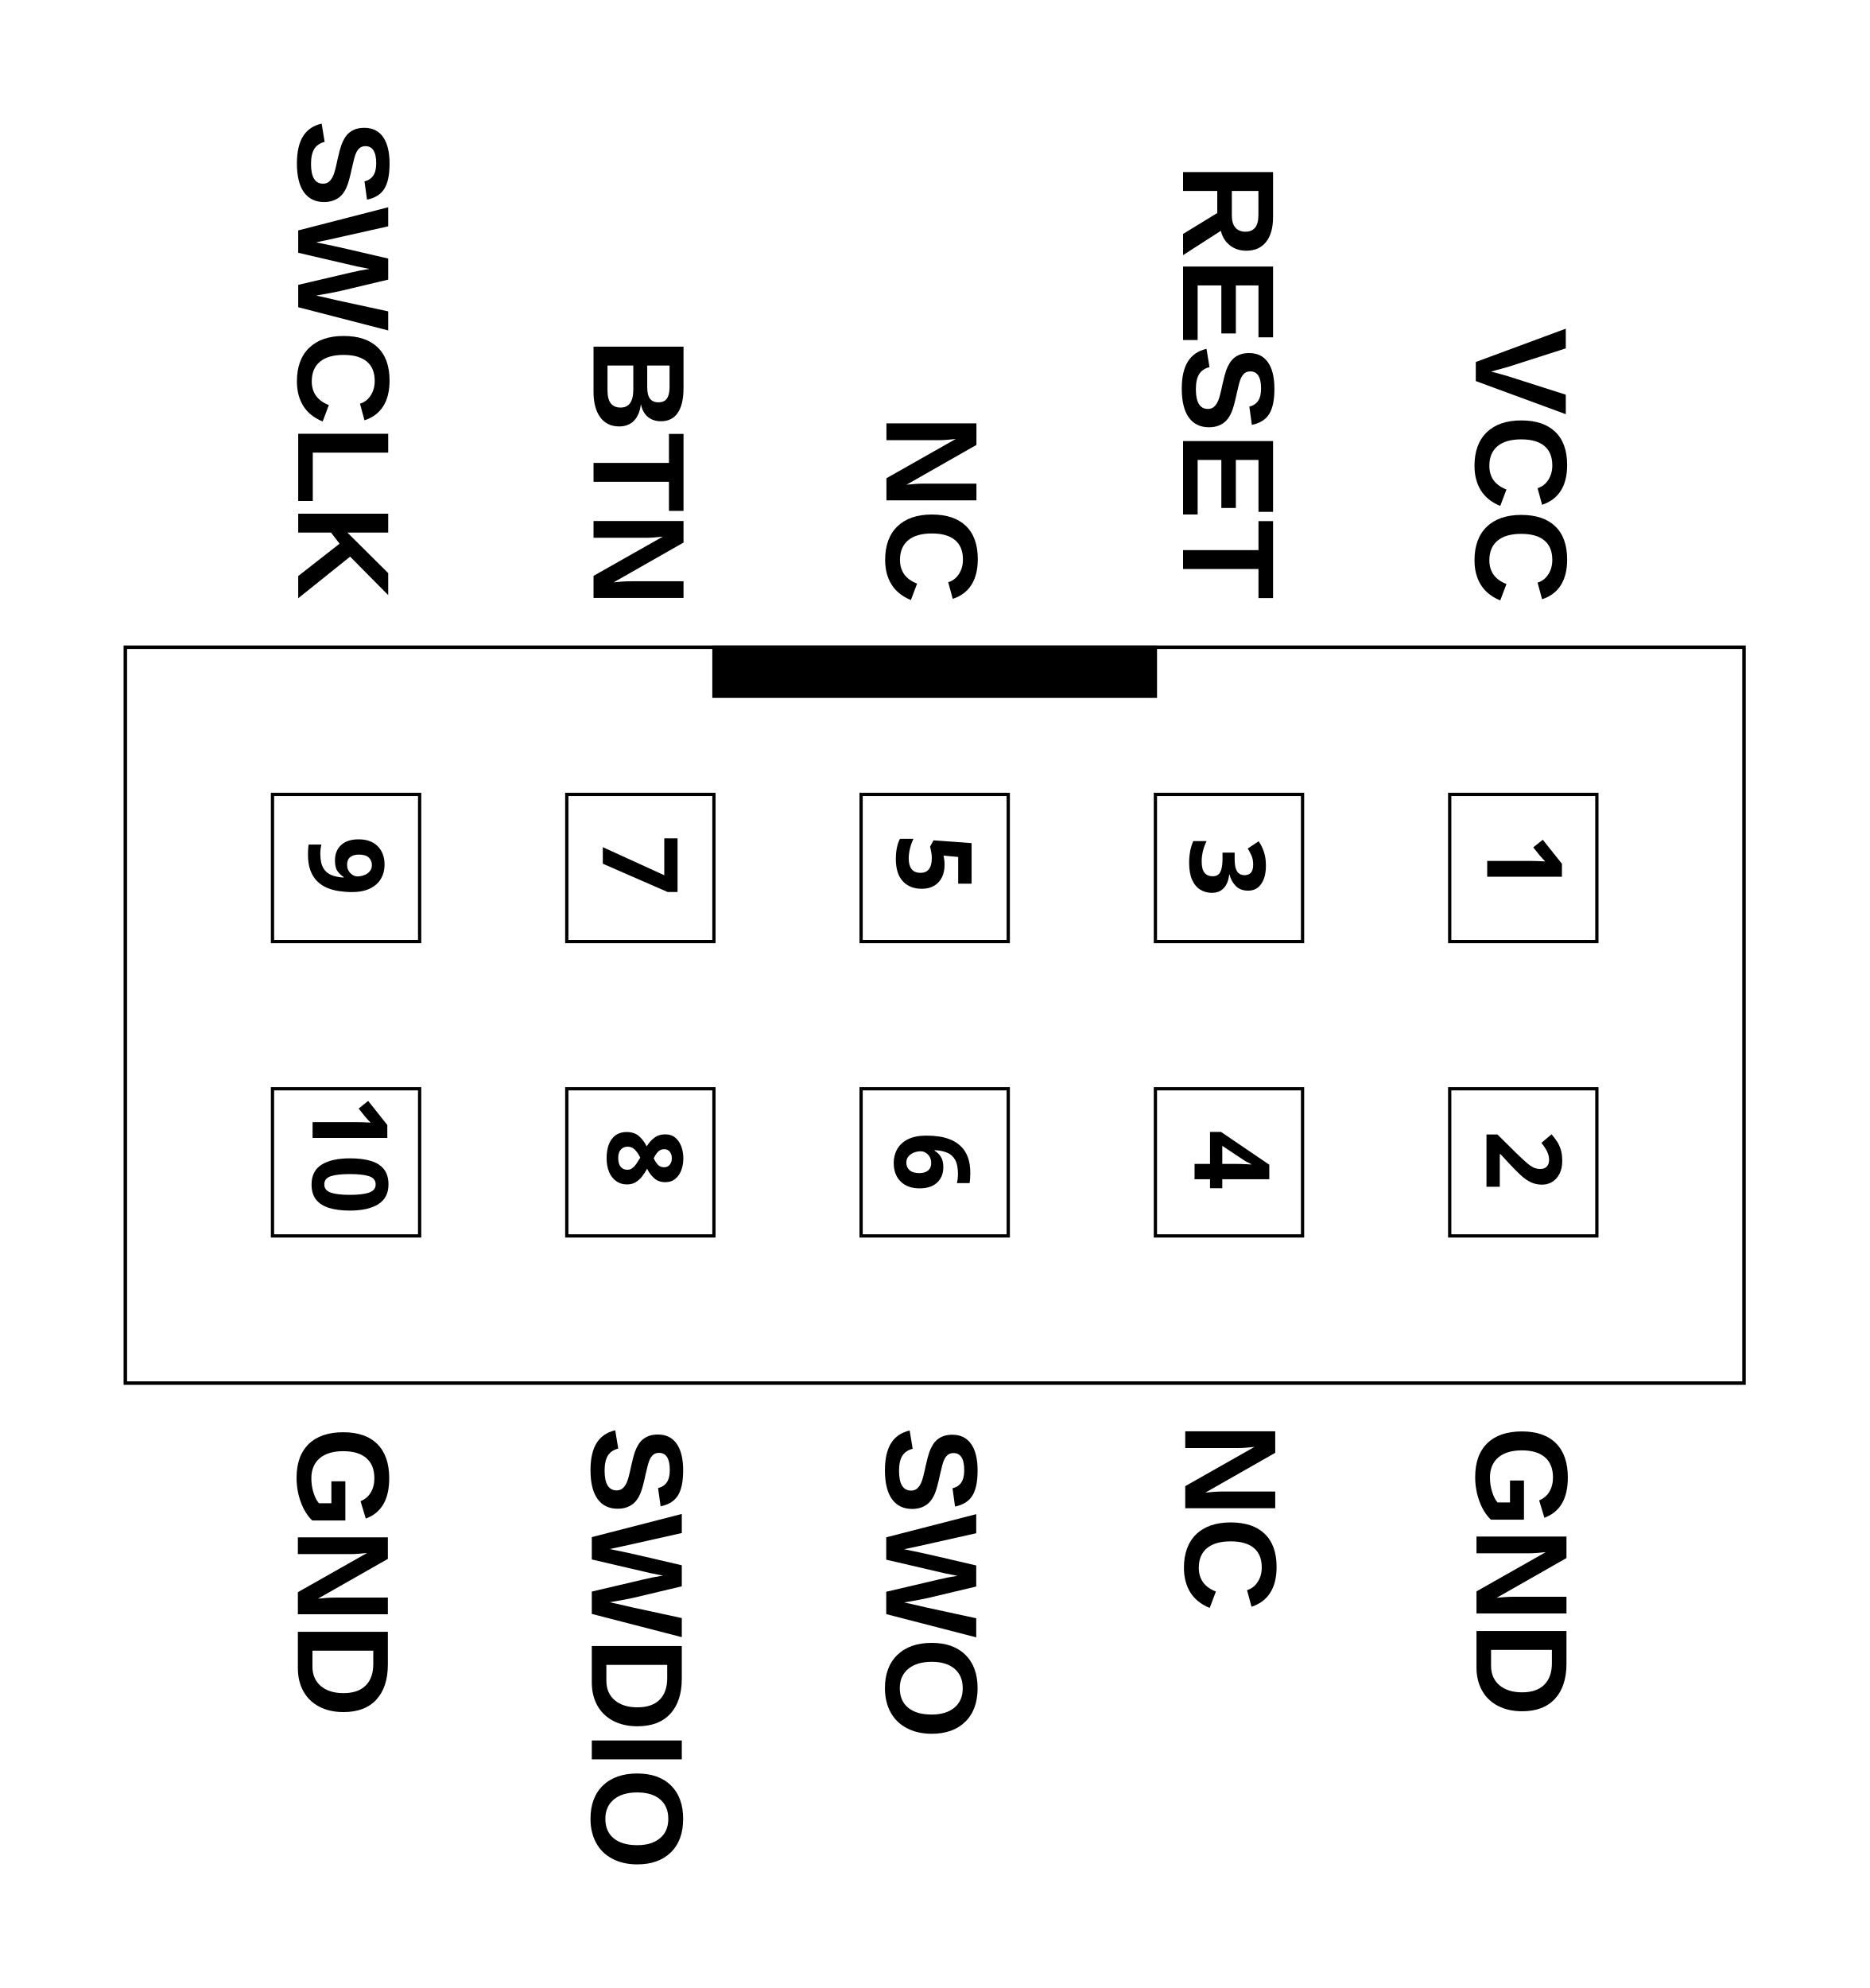
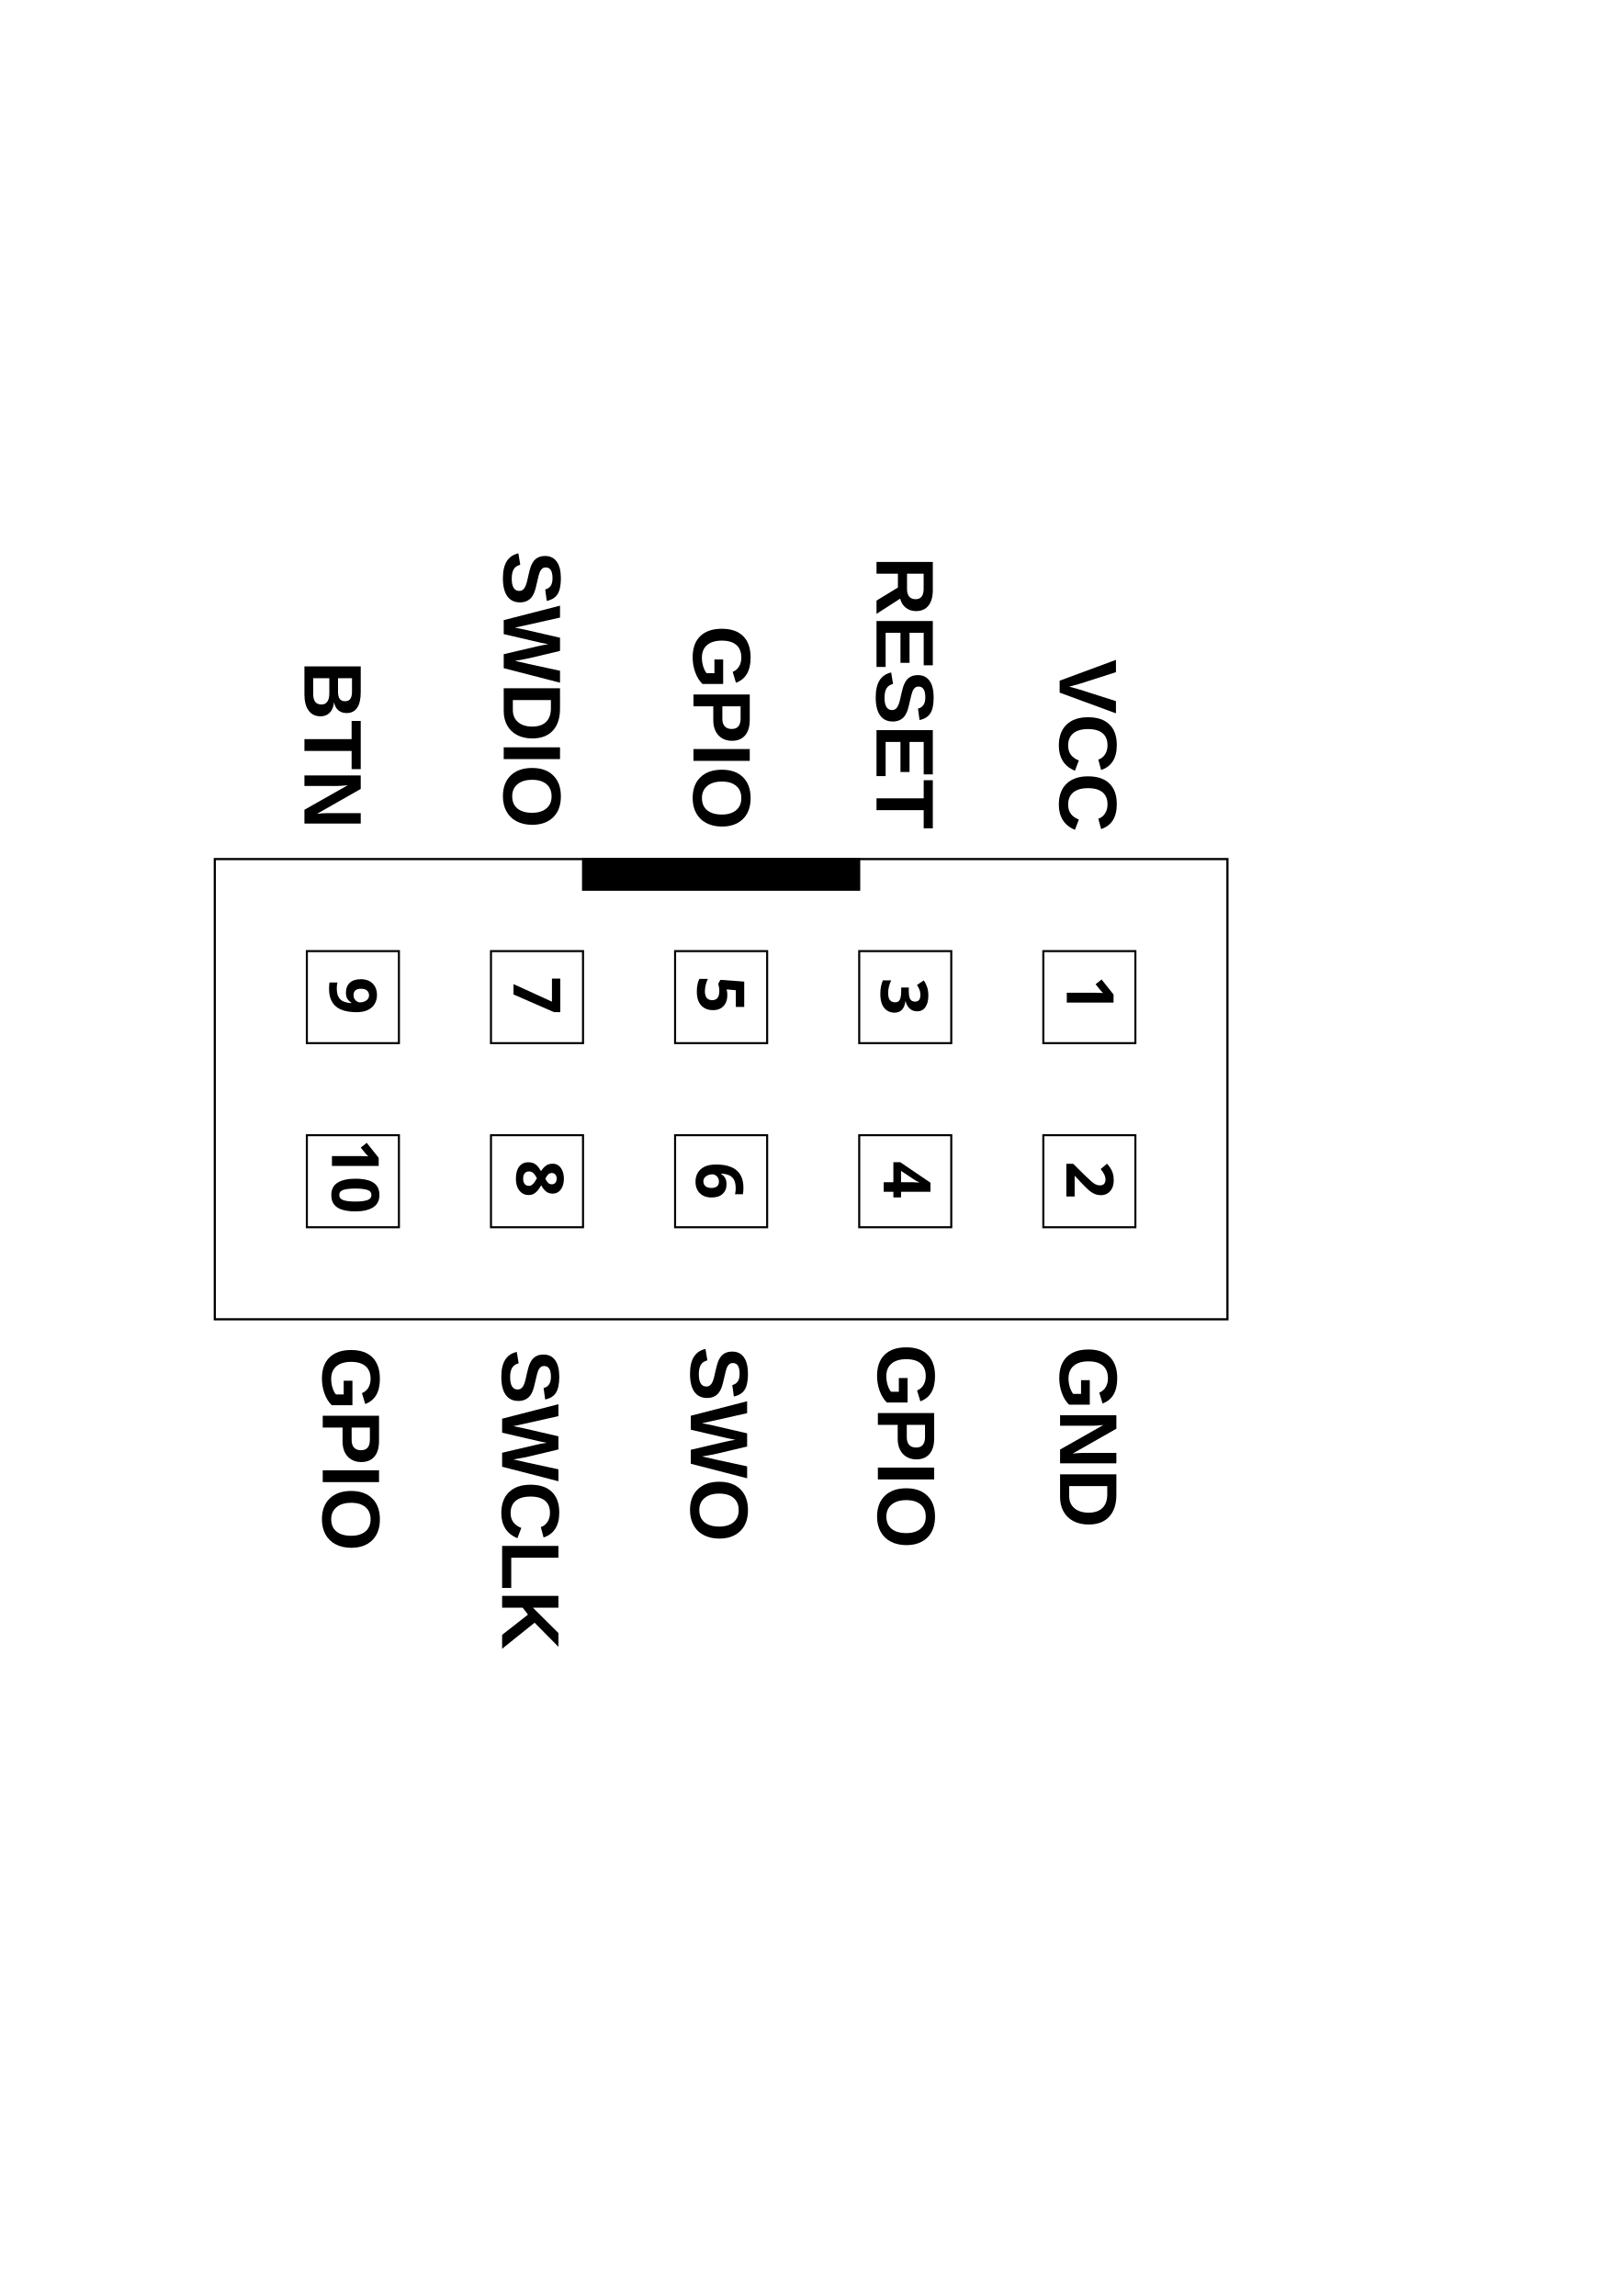
- <svg xmlns="http://www.w3.org/2000/svg" width="151.251mm" height="160.825mm" viewBox="0 0 428.743 455.881" version="1.1" id="svg22">
+ <svg xmlns="http://www.w3.org/2000/svg" width="210mm" height="297mm" viewBox="0 0 595.276 841.89" version="1.1" id="svg22">
  <defs id="defs16">
    <rect x="207.5" y="864" width="416" height="248" id="rect39780" />
  </defs>
-   <g id="layer1" transform="translate(-50.00352,-166.5826)">
-     <text xml:space="preserve" style="font-style:normal;font-variant:normal;font-weight:bold;font-stretch:normal;font-size:30px;line-height:1.25;font-family:Arial;-inkscape-font-specification:'Arial, Bold';font-variant-ligatures:normal;font-variant-caps:normal;font-variant-numeric:normal;fill:#000000;fill-opacity:1;stroke:none;stroke-width:0.75" x="493.716" y="-185.736" id="text3198" transform="rotate(90)">
-       <tspan id="tspan3196" style="font-style:normal;font-variant:normal;font-weight:bold;font-stretch:normal;font-size:30px;font-family:Arial;-inkscape-font-specification:'Arial, Bold';font-variant-ligatures:normal;font-variant-caps:normal;font-variant-numeric:normal;stroke-width:0.75" x="493.716" y="-185.736">SWDIO</tspan>
+   <g id="layer1">
+     <text xml:space="preserve" style="font-style:normal;font-variant:normal;font-weight:bold;font-stretch:normal;font-size:30px;line-height:1.25;font-family:Arial;-inkscape-font-specification:'Arial, Bold';font-variant-ligatures:normal;font-variant-caps:normal;font-variant-numeric:normal;font-variant-east-asian:normal;fill:#000000;fill-opacity:1;stroke:none;stroke-width:0.75" x="202.035" y="-184.675" id="text3198" transform="rotate(90)">
+       <tspan id="tspan3196" style="font-style:normal;font-variant:normal;font-weight:bold;font-stretch:normal;font-size:30px;font-family:Arial;-inkscape-font-specification:'Arial, Bold';font-variant-ligatures:normal;font-variant-caps:normal;font-variant-numeric:normal;font-variant-east-asian:normal;stroke-width:0.75" x="202.035" y="-184.675">SWDIO</tspan>
    </text>
-     <text xml:space="preserve" style="font-style:normal;font-variant:normal;font-weight:bold;font-stretch:normal;font-size:30px;line-height:1.25;font-family:Arial;-inkscape-font-specification:'Arial, Bold';font-variant-ligatures:normal;font-variant-caps:normal;font-variant-numeric:normal;fill:#000000;fill-opacity:1;stroke:none;stroke-width:0.75" x="194.065" y="-118.399" id="text3862" transform="rotate(90)">
-       <tspan id="tspan3860" style="font-style:normal;font-variant:normal;font-weight:bold;font-stretch:normal;font-size:30px;font-family:Arial;-inkscape-font-specification:'Arial, Bold';font-variant-ligatures:normal;font-variant-caps:normal;font-variant-numeric:normal;stroke-width:0.75" x="194.065" y="-118.399">SWCLK</tspan>
+     <text xml:space="preserve" style="font-style:normal;font-variant:normal;font-weight:bold;font-stretch:normal;font-size:30px;line-height:1.25;font-family:Arial;-inkscape-font-specification:'Arial, Bold';font-variant-ligatures:normal;font-variant-caps:normal;font-variant-numeric:normal;font-variant-east-asian:normal;fill:#000000;fill-opacity:1;stroke:none;stroke-width:0.75" x="494.853" y="-184.088" id="text3862" transform="rotate(90)">
+       <tspan id="tspan3860" style="font-style:normal;font-variant:normal;font-weight:bold;font-stretch:normal;font-size:30px;font-family:Arial;-inkscape-font-specification:'Arial, Bold';font-variant-ligatures:normal;font-variant-caps:normal;font-variant-numeric:normal;font-variant-east-asian:normal;stroke-width:0.75" x="494.853" y="-184.088">SWCLK</tspan>
    </text>
-     <text xml:space="preserve" style="font-style:normal;font-variant:normal;font-weight:bold;font-stretch:normal;font-size:30px;line-height:1.25;font-family:Arial;-inkscape-font-specification:'Arial, Bold';font-variant-ligatures:normal;font-variant-caps:normal;font-variant-numeric:normal;fill:#000000;fill-opacity:1;stroke:none;stroke-width:0.75" x="493.762" y="-253.266" id="text4372" transform="rotate(90)">
-       <tspan id="tspan4370" style="font-style:normal;font-variant:normal;font-weight:bold;font-stretch:normal;font-size:30px;font-family:Arial;-inkscape-font-specification:'Arial, Bold';font-variant-ligatures:normal;font-variant-caps:normal;font-variant-numeric:normal;stroke-width:0.75" x="493.762" y="-253.266">SWO</tspan>
+     <text xml:space="preserve" style="font-style:normal;font-variant:normal;font-weight:bold;font-stretch:normal;font-size:30px;line-height:1.25;font-family:Arial;-inkscape-font-specification:'Arial, Bold';font-variant-ligatures:normal;font-variant-caps:normal;font-variant-numeric:normal;font-variant-east-asian:normal;fill:#000000;fill-opacity:1;stroke:none;stroke-width:0.75" x="493.762" y="-253.266" id="text4372" transform="rotate(90)">
+       <tspan id="tspan4370" style="font-style:normal;font-variant:normal;font-weight:bold;font-stretch:normal;font-size:30px;font-family:Arial;-inkscape-font-specification:'Arial, Bold';font-variant-ligatures:normal;font-variant-caps:normal;font-variant-numeric:normal;font-variant-east-asian:normal;stroke-width:0.75" x="493.762" y="-253.266">SWO</tspan>
    </text>
-     <text xml:space="preserve" style="font-style:normal;font-variant:normal;font-weight:bold;font-stretch:normal;font-size:30px;line-height:1.25;font-family:Arial;-inkscape-font-specification:'Arial Bold';font-variant-ligatures:normal;font-variant-caps:normal;font-variant-numeric:normal;fill:#000000;fill-opacity:1;stroke:none;stroke-width:0.75" x="261.671" y="-253.314" id="text5440" transform="rotate(90)">
-       <tspan id="tspan5438" style="font-style:normal;font-variant:normal;font-weight:bold;font-stretch:normal;font-size:30px;font-family:Arial;-inkscape-font-specification:'Arial Bold';font-variant-ligatures:normal;font-variant-caps:normal;font-variant-numeric:normal;stroke-width:0.75" x="261.671" y="-253.314">NC</tspan>
+     <text xml:space="preserve" style="font-style:normal;font-variant:normal;font-weight:bold;font-stretch:normal;font-size:30px;line-height:1.25;font-family:Arial;-inkscape-font-specification:'Arial Bold';font-variant-ligatures:normal;font-variant-caps:normal;font-variant-numeric:normal;font-variant-east-asian:normal;fill:#000000;fill-opacity:1;stroke:none;stroke-width:0.75" x="229.319" y="-254.238" id="text5440" transform="rotate(90)">
+       <tspan id="tspan5438" style="font-style:normal;font-variant:normal;font-weight:bold;font-stretch:normal;font-size:30px;font-family:Arial;-inkscape-font-specification:'Arial Bold';font-variant-ligatures:normal;font-variant-caps:normal;font-variant-numeric:normal;font-variant-east-asian:normal;stroke-width:0.75" x="229.319" y="-254.238">GPIO</tspan>
    </text>
-     <text xml:space="preserve" style="font-style:normal;font-variant:normal;font-weight:bold;font-stretch:normal;font-size:30px;line-height:1.25;font-family:Arial;-inkscape-font-specification:'Arial, Bold';font-variant-ligatures:normal;font-variant-caps:normal;font-variant-numeric:normal;fill:#000000;fill-opacity:1;stroke:none;stroke-width:0.75" x="492.799" y="-321.844" id="text6180" transform="rotate(90)">
-       <tspan id="tspan6178" style="font-style:normal;font-variant:normal;font-weight:bold;font-stretch:normal;font-size:30px;font-family:Arial;-inkscape-font-specification:'Arial, Bold';font-variant-ligatures:normal;font-variant-caps:normal;font-variant-numeric:normal;stroke-width:0.75" x="492.799" y="-321.844">NC</tspan>
+     <text xml:space="preserve" style="font-style:normal;font-variant:normal;font-weight:bold;font-stretch:normal;font-size:30px;line-height:1.25;font-family:Arial;-inkscape-font-specification:'Arial, Bold';font-variant-ligatures:normal;font-variant-caps:normal;font-variant-numeric:normal;font-variant-east-asian:normal;fill:#000000;fill-opacity:1;stroke:none;stroke-width:0.75" x="492.799" y="-321.844" id="text6180" transform="rotate(90)">
+       <tspan id="tspan6178" style="font-style:normal;font-variant:normal;font-weight:bold;font-stretch:normal;font-size:30px;font-family:Arial;-inkscape-font-specification:'Arial, Bold';font-variant-ligatures:normal;font-variant-caps:normal;font-variant-numeric:normal;font-variant-east-asian:normal;stroke-width:0.75" x="492.799" y="-321.844">GPIO</tspan>
    </text>
-     <text xml:space="preserve" style="font-style:normal;font-variant:normal;font-weight:bold;font-stretch:normal;font-size:30px;line-height:1.25;font-family:Arial;-inkscape-font-specification:'Arial, Bold';font-variant-ligatures:normal;font-variant-caps:normal;font-variant-numeric:normal;fill:#000000;fill-opacity:1;stroke:none;stroke-width:0.75" x="204.044" y="-321.343" id="text6492" transform="rotate(90)">
-       <tspan id="tspan6490" style="font-style:normal;font-variant:normal;font-weight:bold;font-stretch:normal;font-size:30px;font-family:Arial;-inkscape-font-specification:'Arial, Bold';font-variant-ligatures:normal;font-variant-caps:normal;font-variant-numeric:normal;stroke-width:0.75" x="204.044" y="-321.343">RESET</tspan>
+     <text xml:space="preserve" style="font-style:normal;font-variant:normal;font-weight:bold;font-stretch:normal;font-size:30px;line-height:1.25;font-family:Arial;-inkscape-font-specification:'Arial, Bold';font-variant-ligatures:normal;font-variant-caps:normal;font-variant-numeric:normal;font-variant-east-asian:normal;fill:#000000;fill-opacity:1;stroke:none;stroke-width:0.75" x="204.044" y="-321.343" id="text6492" transform="rotate(90)">
+       <tspan id="tspan6490" style="font-style:normal;font-variant:normal;font-weight:bold;font-stretch:normal;font-size:30px;font-family:Arial;-inkscape-font-specification:'Arial, Bold';font-variant-ligatures:normal;font-variant-caps:normal;font-variant-numeric:normal;font-variant-east-asian:normal;stroke-width:0.75" x="204.044" y="-321.343">RESET</tspan>
    </text>
-     <text xml:space="preserve" style="font-style:normal;font-variant:normal;font-weight:bold;font-stretch:normal;font-size:30px;line-height:1.25;font-family:Arial;-inkscape-font-specification:'Arial, Bold';font-variant-ligatures:normal;font-variant-caps:normal;font-variant-numeric:normal;fill:#000000;fill-opacity:1;stroke:none;stroke-width:0.75" x="241.75" y="-388.482" id="text9520" transform="rotate(90)">
-       <tspan id="tspan9518" style="font-style:normal;font-variant:normal;font-weight:bold;font-stretch:normal;font-size:30px;font-family:Arial;-inkscape-font-specification:'Arial, Bold';font-variant-ligatures:normal;font-variant-caps:normal;font-variant-numeric:normal;stroke-width:0.75" x="241.75" y="-388.482">VCC</tspan>
+     <text xml:space="preserve" style="font-style:normal;font-variant:normal;font-weight:bold;font-stretch:normal;font-size:30px;line-height:1.25;font-family:Arial;-inkscape-font-specification:'Arial, Bold';font-variant-ligatures:normal;font-variant-caps:normal;font-variant-numeric:normal;font-variant-east-asian:normal;fill:#000000;fill-opacity:1;stroke:none;stroke-width:0.75" x="241.75" y="-388.482" id="text9520" transform="rotate(90)">
+       <tspan id="tspan9518" style="font-style:normal;font-variant:normal;font-weight:bold;font-stretch:normal;font-size:30px;font-family:Arial;-inkscape-font-specification:'Arial, Bold';font-variant-ligatures:normal;font-variant-caps:normal;font-variant-numeric:normal;font-variant-east-asian:normal;stroke-width:0.75" x="241.75" y="-388.482">VCC</tspan>
    </text>
-     <text xml:space="preserve" style="font-style:normal;font-variant:normal;font-weight:bold;font-stretch:normal;font-size:30px;line-height:1.25;font-family:Arial;-inkscape-font-specification:'Arial, Bold';font-variant-ligatures:normal;font-variant-caps:normal;font-variant-numeric:normal;fill:#000000;fill-opacity:1;stroke:none;stroke-width:0.75" x="493.598" y="-388.638" id="text10544" transform="rotate(90)">
-       <tspan id="tspan10542" style="font-style:normal;font-variant:normal;font-weight:bold;font-stretch:normal;font-size:30px;font-family:Arial;-inkscape-font-specification:'Arial, Bold';font-variant-ligatures:normal;font-variant-caps:normal;font-variant-numeric:normal;stroke-width:0.75" x="493.598" y="-388.638">GND</tspan>
+     <text xml:space="preserve" style="font-style:normal;font-variant:normal;font-weight:bold;font-stretch:normal;font-size:30px;line-height:1.25;font-family:Arial;-inkscape-font-specification:'Arial, Bold';font-variant-ligatures:normal;font-variant-caps:normal;font-variant-numeric:normal;font-variant-east-asian:normal;fill:#000000;fill-opacity:1;stroke:none;stroke-width:0.75" x="493.598" y="-388.638" id="text10544" transform="rotate(90)">
+       <tspan id="tspan10542" style="font-style:normal;font-variant:normal;font-weight:bold;font-stretch:normal;font-size:30px;font-family:Arial;-inkscape-font-specification:'Arial, Bold';font-variant-ligatures:normal;font-variant-caps:normal;font-variant-numeric:normal;font-variant-east-asian:normal;stroke-width:0.75" x="493.598" y="-388.638">GND</tspan>
    </text>
-     <text xml:space="preserve" style="font-style:normal;font-variant:normal;font-weight:bold;font-stretch:normal;font-size:30px;line-height:1.25;font-family:Arial;-inkscape-font-specification:'Arial, Bold';font-variant-ligatures:normal;font-variant-caps:normal;font-variant-numeric:normal;fill:#000000;fill-opacity:1;stroke:none;stroke-width:0.75" x="493.785" y="-118.32" id="text10988" transform="rotate(90)">
-       <tspan id="tspan10986" style="font-style:normal;font-variant:normal;font-weight:bold;font-stretch:normal;font-size:30px;font-family:Arial;-inkscape-font-specification:'Arial, Bold';font-variant-ligatures:normal;font-variant-caps:normal;font-variant-numeric:normal;stroke-width:0.75" x="493.785" y="-118.32">GND</tspan>
+     <text xml:space="preserve" style="font-style:normal;font-variant:normal;font-weight:bold;font-stretch:normal;font-size:30px;line-height:1.25;font-family:Arial;-inkscape-font-specification:'Arial, Bold';font-variant-ligatures:normal;font-variant-caps:normal;font-variant-numeric:normal;font-variant-east-asian:normal;fill:#000000;fill-opacity:1;stroke:none;stroke-width:0.75" x="493.785" y="-118.32" id="text10988" transform="rotate(90)">
+       <tspan id="tspan10986" style="font-style:normal;font-variant:normal;font-weight:bold;font-stretch:normal;font-size:30px;font-family:Arial;-inkscape-font-specification:'Arial, Bold';font-variant-ligatures:normal;font-variant-caps:normal;font-variant-numeric:normal;font-variant-east-asian:normal;stroke-width:0.75" x="493.785" y="-118.32">GPIO</tspan>
    </text>
-     <text xml:space="preserve" style="font-style:normal;font-variant:normal;font-weight:bold;font-stretch:normal;font-size:30px;line-height:1.25;font-family:Arial;-inkscape-font-specification:'Arial, Bold';font-variant-ligatures:normal;font-variant-caps:normal;font-variant-numeric:normal;fill:#000000;fill-opacity:1;stroke:none;stroke-width:0.75" x="244.074" y="-186.13" id="text13388" transform="rotate(90)">
-       <tspan id="tspan13386" style="font-style:normal;font-variant:normal;font-weight:bold;font-stretch:normal;font-size:30px;font-family:Arial;-inkscape-font-specification:'Arial, Bold';font-variant-ligatures:normal;font-variant-caps:normal;font-variant-numeric:normal;stroke-width:0.75" x="244.074" y="-186.13">BTN</tspan>
+     <text xml:space="preserve" style="font-style:normal;font-variant:normal;font-weight:bold;font-stretch:normal;font-size:30px;line-height:1.25;font-family:Arial;-inkscape-font-specification:'Arial, Bold';font-variant-ligatures:normal;font-variant-caps:normal;font-variant-numeric:normal;font-variant-east-asian:normal;fill:#000000;fill-opacity:1;stroke:none;stroke-width:0.75" x="242.354" y="-111.607" id="text13388" transform="rotate(90)">
+       <tspan id="tspan13386" style="font-style:normal;font-variant:normal;font-weight:bold;font-stretch:normal;font-size:30px;font-family:Arial;-inkscape-font-specification:'Arial, Bold';font-variant-ligatures:normal;font-variant-caps:normal;font-variant-numeric:normal;font-variant-east-asian:normal;stroke-width:0.75" x="242.354" y="-111.607">BTN</tspan>
    </text>
-     <text xml:space="preserve" transform="scale(0.75)" id="text39778" style="font-style:normal;font-weight:normal;font-size:40px;line-height:1.25;font-family:sans-serif;white-space:pre;shape-inside:url(#rect39780);fill:#000000;fill-opacity:1;stroke:none" />
+     <text xml:space="preserve" transform="scale(0.75)" id="text39778" style="fill:black;fill-opacity:1;line-height:1.25;stroke:none;font-family:sans-serif;font-style:normal;font-weight:normal;font-size:40px;white-space:pre;shape-inside:url(#rect39780)" />
    <rect style="fill:none;stroke:#000000;stroke-width:0.75" id="rect45722" width="33.75" height="33.75" x="112.5" y="348.75" />
    <rect style="fill:none;stroke:#000000;stroke-width:0.75" id="rect45724" width="33.75" height="33.75" x="180" y="348.75" />
    <rect style="fill:none;stroke:#000000;stroke-width:0.75" id="rect45726" width="33.75" height="33.75" x="247.5" y="348.75" />
    <rect style="fill:none;stroke:#000000;stroke-width:0.75" id="rect45728" width="33.75" height="33.75" x="315" y="348.75" />
    <rect style="fill:none;stroke:#000000;stroke-width:0.75" id="rect45730" width="33.75" height="33.75" x="382.5" y="348.75" />
    <rect style="fill:none;stroke:#000000;stroke-width:0.75" id="rect45732" width="33.75" height="33.75" x="112.5" y="416.25" />
    <rect style="fill:none;stroke:#000000;stroke-width:0.75" id="rect45734" width="33.75" height="33.75" x="180" y="416.25" />
    <rect style="fill:none;stroke:#000000;stroke-width:0.75" id="rect45736" width="33.75" height="33.75" x="247.5" y="416.25" />
    <rect style="fill:none;stroke:#000000;stroke-width:0.75" id="rect45738" width="33.75" height="33.75" x="315" y="416.25" />
    <rect style="fill:none;stroke:#000000;stroke-width:0.75" id="rect45740" width="33.75" height="33.75" x="382.5" y="416.25" />
    <rect style="fill:none;stroke:#000000;stroke-width:0.8" id="rect45850" width="371.25" height="168.75" x="78.75" y="315" />
    <rect style="fill:#000000;stroke:#000000;stroke-width:0.75" id="rect45976" width="101.25" height="11.25" x="213.75" y="315" />
-     <text xml:space="preserve" style="font-style:normal;font-variant:normal;font-weight:bold;font-stretch:normal;font-size:24px;line-height:1.25;font-family:sans-serif;-inkscape-font-specification:'sans-serif, Bold';font-variant-ligatures:normal;font-variant-caps:normal;font-variant-numeric:normal;fill:#000000;fill-opacity:1;stroke:none;stroke-width:0.75" x="357.725" y="-391.101" id="text50913" transform="rotate(90)">
-       <tspan id="tspan50911" style="font-style:normal;font-variant:normal;font-weight:bold;font-stretch:normal;font-size:24px;font-family:sans-serif;-inkscape-font-specification:'sans-serif, Bold';font-variant-ligatures:normal;font-variant-caps:normal;font-variant-numeric:normal;stroke-width:0.75" x="357.725" y="-391.101">1</tspan>
+     <text xml:space="preserve" style="font-style:normal;font-variant:normal;font-weight:bold;font-stretch:normal;font-size:24px;line-height:1.25;font-family:sans-serif;-inkscape-font-specification:'sans-serif, Bold';font-variant-ligatures:normal;font-variant-caps:normal;font-variant-numeric:normal;font-variant-east-asian:normal;fill:#000000;fill-opacity:1;stroke:none;stroke-width:0.75" x="357.725" y="-391.101" id="text50913" transform="rotate(90)">
+       <tspan id="tspan50911" style="font-style:normal;font-variant:normal;font-weight:bold;font-stretch:normal;font-size:24px;font-family:sans-serif;-inkscape-font-specification:'sans-serif, Bold';font-variant-ligatures:normal;font-variant-caps:normal;font-variant-numeric:normal;font-variant-east-asian:normal;stroke-width:0.75" x="357.725" y="-391.101">1</tspan>
    </text>
-     <text xml:space="preserve" style="font-style:normal;font-variant:normal;font-weight:bold;font-stretch:normal;font-size:24px;line-height:1.25;font-family:sans-serif;-inkscape-font-specification:'sans-serif, Bold';font-variant-ligatures:normal;font-variant-caps:normal;font-variant-numeric:normal;fill:#000000;fill-opacity:1;stroke:none;stroke-width:0.75" x="425.791" y="-390.939" id="text52149" transform="rotate(90)">
-       <tspan id="tspan52147" style="font-style:normal;font-variant:normal;font-weight:bold;font-stretch:normal;font-size:24px;font-family:sans-serif;-inkscape-font-specification:'sans-serif, Bold';font-variant-ligatures:normal;font-variant-caps:normal;font-variant-numeric:normal;stroke-width:0.75" x="425.791" y="-390.939">2</tspan>
+     <text xml:space="preserve" style="font-style:normal;font-variant:normal;font-weight:bold;font-stretch:normal;font-size:24px;line-height:1.25;font-family:sans-serif;-inkscape-font-specification:'sans-serif, Bold';font-variant-ligatures:normal;font-variant-caps:normal;font-variant-numeric:normal;font-variant-east-asian:normal;fill:#000000;fill-opacity:1;stroke:none;stroke-width:0.75" x="425.791" y="-390.939" id="text52149" transform="rotate(90)">
+       <tspan id="tspan52147" style="font-style:normal;font-variant:normal;font-weight:bold;font-stretch:normal;font-size:24px;font-family:sans-serif;-inkscape-font-specification:'sans-serif, Bold';font-variant-ligatures:normal;font-variant-caps:normal;font-variant-numeric:normal;font-variant-east-asian:normal;stroke-width:0.75" x="425.791" y="-390.939">2</tspan>
    </text>
-     <text xml:space="preserve" style="font-style:normal;font-variant:normal;font-weight:bold;font-stretch:normal;font-size:24px;line-height:1.25;font-family:sans-serif;-inkscape-font-specification:'sans-serif, Bold';font-variant-ligatures:normal;font-variant-caps:normal;font-variant-numeric:normal;fill:#000000;fill-opacity:1;stroke:none;stroke-width:0.75" x="358.56" y="-322.972" id="text52373" transform="rotate(90)">
-       <tspan id="tspan52371" style="font-style:normal;font-variant:normal;font-weight:bold;font-stretch:normal;font-size:24px;font-family:sans-serif;-inkscape-font-specification:'sans-serif, Bold';font-variant-ligatures:normal;font-variant-caps:normal;font-variant-numeric:normal;stroke-width:0.75" x="358.56" y="-322.972">3</tspan>
+     <text xml:space="preserve" style="font-style:normal;font-variant:normal;font-weight:bold;font-stretch:normal;font-size:24px;line-height:1.25;font-family:sans-serif;-inkscape-font-specification:'sans-serif, Bold';font-variant-ligatures:normal;font-variant-caps:normal;font-variant-numeric:normal;font-variant-east-asian:normal;fill:#000000;fill-opacity:1;stroke:none;stroke-width:0.75" x="358.56" y="-322.972" id="text52373" transform="rotate(90)">
+       <tspan id="tspan52371" style="font-style:normal;font-variant:normal;font-weight:bold;font-stretch:normal;font-size:24px;font-family:sans-serif;-inkscape-font-specification:'sans-serif, Bold';font-variant-ligatures:normal;font-variant-caps:normal;font-variant-numeric:normal;font-variant-east-asian:normal;stroke-width:0.75" x="358.56" y="-322.972">3</tspan>
    </text>
-     <text xml:space="preserve" style="font-style:normal;font-variant:normal;font-weight:bold;font-stretch:normal;font-size:24px;line-height:1.25;font-family:sans-serif;-inkscape-font-specification:'sans-serif, Bold';font-variant-ligatures:normal;font-variant-caps:normal;font-variant-numeric:normal;fill:#000000;fill-opacity:1;stroke:none;stroke-width:0.75" x="425.75" y="-323.98" id="text52487" transform="rotate(90)">
-       <tspan id="tspan52485" style="font-style:normal;font-variant:normal;font-weight:bold;font-stretch:normal;font-size:24px;font-family:sans-serif;-inkscape-font-specification:'sans-serif, Bold';font-variant-ligatures:normal;font-variant-caps:normal;font-variant-numeric:normal;stroke-width:0.75" x="425.75" y="-323.98">4</tspan>
+     <text xml:space="preserve" style="font-style:normal;font-variant:normal;font-weight:bold;font-stretch:normal;font-size:24px;line-height:1.25;font-family:sans-serif;-inkscape-font-specification:'sans-serif, Bold';font-variant-ligatures:normal;font-variant-caps:normal;font-variant-numeric:normal;font-variant-east-asian:normal;fill:#000000;fill-opacity:1;stroke:none;stroke-width:0.75" x="425.75" y="-323.98" id="text52487" transform="rotate(90)">
+       <tspan id="tspan52485" style="font-style:normal;font-variant:normal;font-weight:bold;font-stretch:normal;font-size:24px;font-family:sans-serif;-inkscape-font-specification:'sans-serif, Bold';font-variant-ligatures:normal;font-variant-caps:normal;font-variant-numeric:normal;font-variant-east-asian:normal;stroke-width:0.75" x="425.75" y="-323.98">4</tspan>
    </text>
-     <text xml:space="preserve" style="font-style:normal;font-variant:normal;font-weight:bold;font-stretch:normal;font-size:24px;line-height:1.25;font-family:sans-serif;-inkscape-font-specification:'sans-serif, Bold';font-variant-ligatures:normal;font-variant-caps:normal;font-variant-numeric:normal;fill:#000000;fill-opacity:1;stroke:none;stroke-width:0.75" x="357.769" y="-255.702" id="text52839" transform="rotate(90)">
-       <tspan id="tspan52837" style="font-style:normal;font-variant:normal;font-weight:bold;font-stretch:normal;font-size:24px;font-family:sans-serif;-inkscape-font-specification:'sans-serif, Bold';font-variant-ligatures:normal;font-variant-caps:normal;font-variant-numeric:normal;stroke-width:0.75" x="357.769" y="-255.702">5</tspan>
+     <text xml:space="preserve" style="font-style:normal;font-variant:normal;font-weight:bold;font-stretch:normal;font-size:24px;line-height:1.25;font-family:sans-serif;-inkscape-font-specification:'sans-serif, Bold';font-variant-ligatures:normal;font-variant-caps:normal;font-variant-numeric:normal;font-variant-east-asian:normal;fill:#000000;fill-opacity:1;stroke:none;stroke-width:0.75" x="357.769" y="-255.702" id="text52839" transform="rotate(90)">
+       <tspan id="tspan52837" style="font-style:normal;font-variant:normal;font-weight:bold;font-stretch:normal;font-size:24px;font-family:sans-serif;-inkscape-font-specification:'sans-serif, Bold';font-variant-ligatures:normal;font-variant-caps:normal;font-variant-numeric:normal;font-variant-east-asian:normal;stroke-width:0.75" x="357.769" y="-255.702">5</tspan>
    </text>
-     <text xml:space="preserve" style="font-style:normal;font-variant:normal;font-weight:bold;font-stretch:normal;font-size:24px;line-height:1.25;font-family:sans-serif;-inkscape-font-specification:'sans-serif, Bold';font-variant-ligatures:normal;font-variant-caps:normal;font-variant-numeric:normal;fill:#000000;fill-opacity:1;stroke:none;stroke-width:0.75" x="426.157" y="-255.219" id="text53701" transform="rotate(90)">
-       <tspan id="tspan53699" style="font-style:normal;font-variant:normal;font-weight:bold;font-stretch:normal;font-size:24px;font-family:sans-serif;-inkscape-font-specification:'sans-serif, Bold';font-variant-ligatures:normal;font-variant-caps:normal;font-variant-numeric:normal;stroke-width:0.75" x="426.157" y="-255.219">6</tspan>
+     <text xml:space="preserve" style="font-style:normal;font-variant:normal;font-weight:bold;font-stretch:normal;font-size:24px;line-height:1.25;font-family:sans-serif;-inkscape-font-specification:'sans-serif, Bold';font-variant-ligatures:normal;font-variant-caps:normal;font-variant-numeric:normal;font-variant-east-asian:normal;fill:#000000;fill-opacity:1;stroke:none;stroke-width:0.75" x="426.157" y="-255.219" id="text53701" transform="rotate(90)">
+       <tspan id="tspan53699" style="font-style:normal;font-variant:normal;font-weight:bold;font-stretch:normal;font-size:24px;font-family:sans-serif;-inkscape-font-specification:'sans-serif, Bold';font-variant-ligatures:normal;font-variant-caps:normal;font-variant-numeric:normal;font-variant-east-asian:normal;stroke-width:0.75" x="426.157" y="-255.219">6</tspan>
    </text>
-     <text xml:space="preserve" style="font-style:normal;font-variant:normal;font-weight:bold;font-stretch:normal;font-size:24px;line-height:1.25;font-family:sans-serif;-inkscape-font-specification:'sans-serif, Bold';font-variant-ligatures:normal;font-variant-caps:normal;font-variant-numeric:normal;fill:#000000;fill-opacity:1;stroke:none;stroke-width:0.75" x="358.195" y="-188.263" id="text54299" transform="rotate(90)">
-       <tspan id="tspan54297" style="font-style:normal;font-variant:normal;font-weight:bold;font-stretch:normal;font-size:24px;font-family:sans-serif;-inkscape-font-specification:'sans-serif, Bold';font-variant-ligatures:normal;font-variant-caps:normal;font-variant-numeric:normal;stroke-width:0.75" x="358.195" y="-188.263">7</tspan>
+     <text xml:space="preserve" style="font-style:normal;font-variant:normal;font-weight:bold;font-stretch:normal;font-size:24px;line-height:1.25;font-family:sans-serif;-inkscape-font-specification:'sans-serif, Bold';font-variant-ligatures:normal;font-variant-caps:normal;font-variant-numeric:normal;font-variant-east-asian:normal;fill:#000000;fill-opacity:1;stroke:none;stroke-width:0.75" x="358.195" y="-188.263" id="text54299" transform="rotate(90)">
+       <tspan id="tspan54297" style="font-style:normal;font-variant:normal;font-weight:bold;font-stretch:normal;font-size:24px;font-family:sans-serif;-inkscape-font-specification:'sans-serif, Bold';font-variant-ligatures:normal;font-variant-caps:normal;font-variant-numeric:normal;font-variant-east-asian:normal;stroke-width:0.75" x="358.195" y="-188.263">7</tspan>
    </text>
-     <text xml:space="preserve" style="font-style:normal;font-variant:normal;font-weight:bold;font-stretch:normal;font-size:24px;line-height:1.25;font-family:sans-serif;-inkscape-font-specification:'sans-serif, Bold';font-variant-ligatures:normal;font-variant-caps:normal;font-variant-numeric:normal;fill:#000000;fill-opacity:1;stroke:none;stroke-width:0.75" x="425.333" y="-189.37" id="text54963" transform="rotate(90)">
-       <tspan id="tspan54961" style="font-style:normal;font-variant:normal;font-weight:bold;font-stretch:normal;font-size:24px;font-family:sans-serif;-inkscape-font-specification:'sans-serif, Bold';font-variant-ligatures:normal;font-variant-caps:normal;font-variant-numeric:normal;stroke-width:0.75" x="425.333" y="-189.37">8</tspan>
+     <text xml:space="preserve" style="font-style:normal;font-variant:normal;font-weight:bold;font-stretch:normal;font-size:24px;line-height:1.25;font-family:sans-serif;-inkscape-font-specification:'sans-serif, Bold';font-variant-ligatures:normal;font-variant-caps:normal;font-variant-numeric:normal;font-variant-east-asian:normal;fill:#000000;fill-opacity:1;stroke:none;stroke-width:0.75" x="425.333" y="-189.37" id="text54963" transform="rotate(90)">
+       <tspan id="tspan54961" style="font-style:normal;font-variant:normal;font-weight:bold;font-stretch:normal;font-size:24px;font-family:sans-serif;-inkscape-font-specification:'sans-serif, Bold';font-variant-ligatures:normal;font-variant-caps:normal;font-variant-numeric:normal;font-variant-east-asian:normal;stroke-width:0.75" x="425.333" y="-189.37">8</tspan>
    </text>
-     <text xml:space="preserve" style="font-style:normal;font-variant:normal;font-weight:bold;font-stretch:normal;font-size:24px;line-height:1.25;font-family:sans-serif;-inkscape-font-specification:'sans-serif, Bold';font-variant-ligatures:normal;font-variant-caps:normal;font-variant-numeric:normal;fill:#000000;fill-opacity:1;stroke:none;stroke-width:0.75" x="358.289" y="-120.875" id="text56335" transform="rotate(90)">
-       <tspan id="tspan56333" style="font-style:normal;font-variant:normal;font-weight:bold;font-stretch:normal;font-size:24px;font-family:sans-serif;-inkscape-font-specification:'sans-serif, Bold';font-variant-ligatures:normal;font-variant-caps:normal;font-variant-numeric:normal;stroke-width:0.75" x="358.289" y="-120.875">9</tspan>
+     <text xml:space="preserve" style="font-style:normal;font-variant:normal;font-weight:bold;font-stretch:normal;font-size:24px;line-height:1.25;font-family:sans-serif;-inkscape-font-specification:'sans-serif, Bold';font-variant-ligatures:normal;font-variant-caps:normal;font-variant-numeric:normal;font-variant-east-asian:normal;fill:#000000;fill-opacity:1;stroke:none;stroke-width:0.75" x="358.289" y="-120.875" id="text56335" transform="rotate(90)">
+       <tspan id="tspan56333" style="font-style:normal;font-variant:normal;font-weight:bold;font-stretch:normal;font-size:24px;font-family:sans-serif;-inkscape-font-specification:'sans-serif, Bold';font-variant-ligatures:normal;font-variant-caps:normal;font-variant-numeric:normal;font-variant-east-asian:normal;stroke-width:0.75" x="358.289" y="-120.875">9</tspan>
    </text>
-     <text xml:space="preserve" style="font-style:normal;font-variant:normal;font-weight:bold;font-stretch:normal;font-size:24px;line-height:1.25;font-family:sans-serif;-inkscape-font-specification:'sans-serif, Bold';font-variant-ligatures:normal;font-variant-caps:normal;font-variant-numeric:normal;fill:#000000;fill-opacity:1;stroke:none;stroke-width:0.75" x="417.623" y="-121.695" id="text57257" transform="rotate(90)">
-       <tspan id="tspan57255" style="font-style:normal;font-variant:normal;font-weight:bold;font-stretch:normal;font-size:24px;font-family:sans-serif;-inkscape-font-specification:'sans-serif, Bold';font-variant-ligatures:normal;font-variant-caps:normal;font-variant-numeric:normal;stroke-width:0.75" x="417.623" y="-121.695">10</tspan>
+     <text xml:space="preserve" style="font-style:normal;font-variant:normal;font-weight:bold;font-stretch:normal;font-size:24px;line-height:1.25;font-family:sans-serif;-inkscape-font-specification:'sans-serif, Bold';font-variant-ligatures:normal;font-variant-caps:normal;font-variant-numeric:normal;font-variant-east-asian:normal;fill:#000000;fill-opacity:1;stroke:none;stroke-width:0.75" x="417.623" y="-121.695" id="text57257" transform="rotate(90)">
+       <tspan id="tspan57255" style="font-style:normal;font-variant:normal;font-weight:bold;font-stretch:normal;font-size:24px;font-family:sans-serif;-inkscape-font-specification:'sans-serif, Bold';font-variant-ligatures:normal;font-variant-caps:normal;font-variant-numeric:normal;font-variant-east-asian:normal;stroke-width:0.75" x="417.623" y="-121.695">10</tspan>
    </text>
  </g>
</svg>
